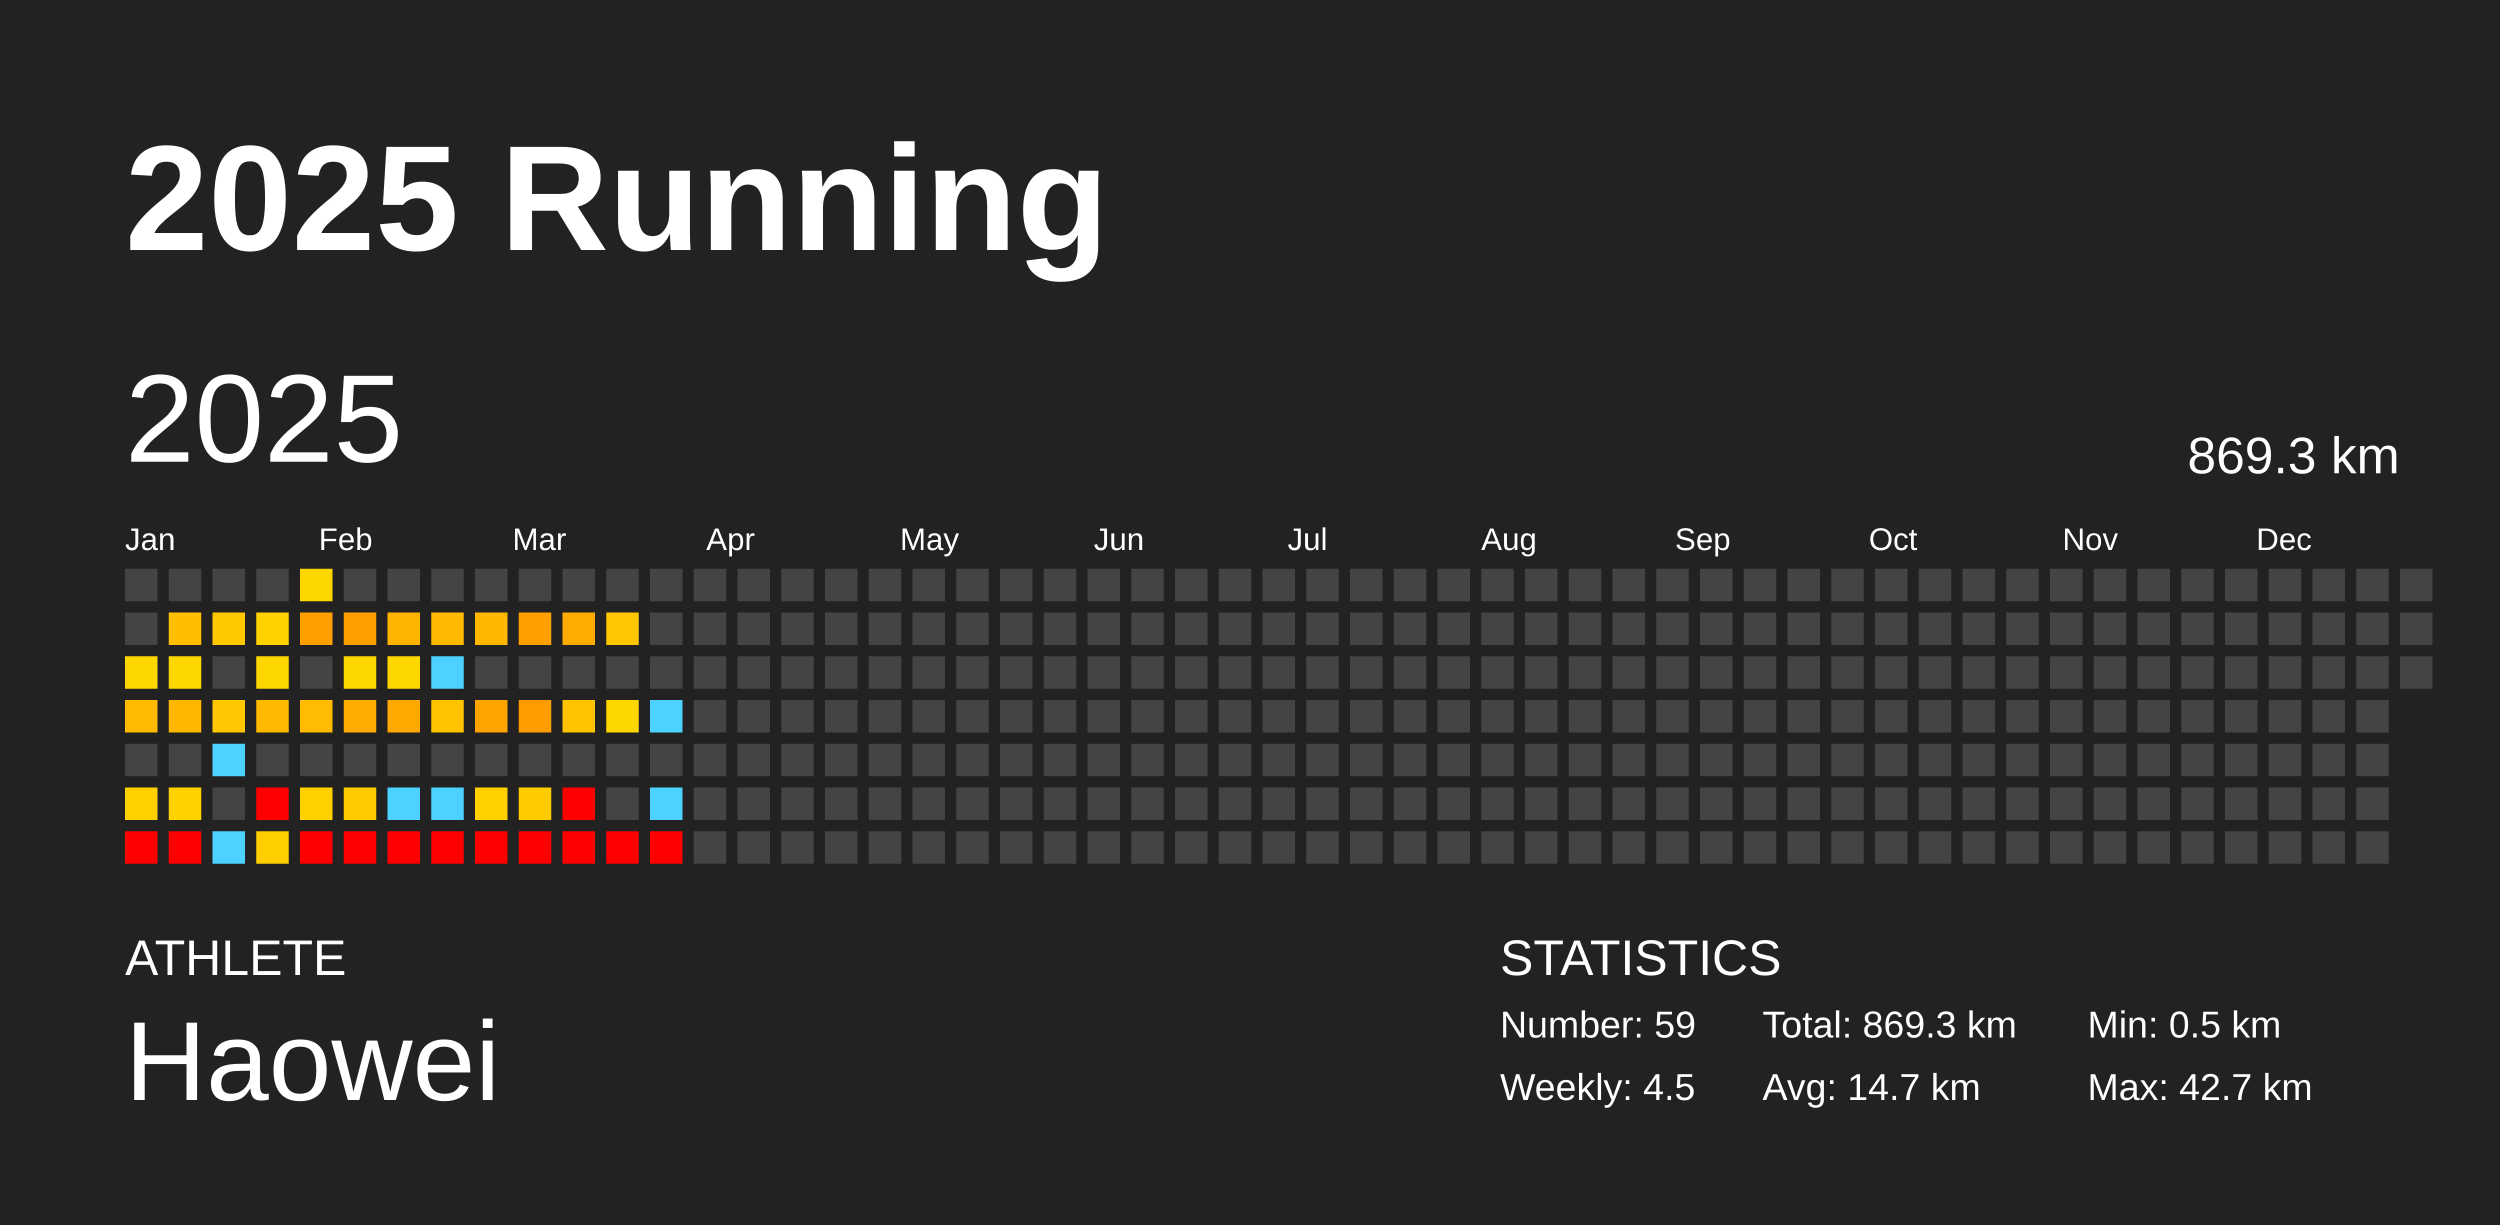
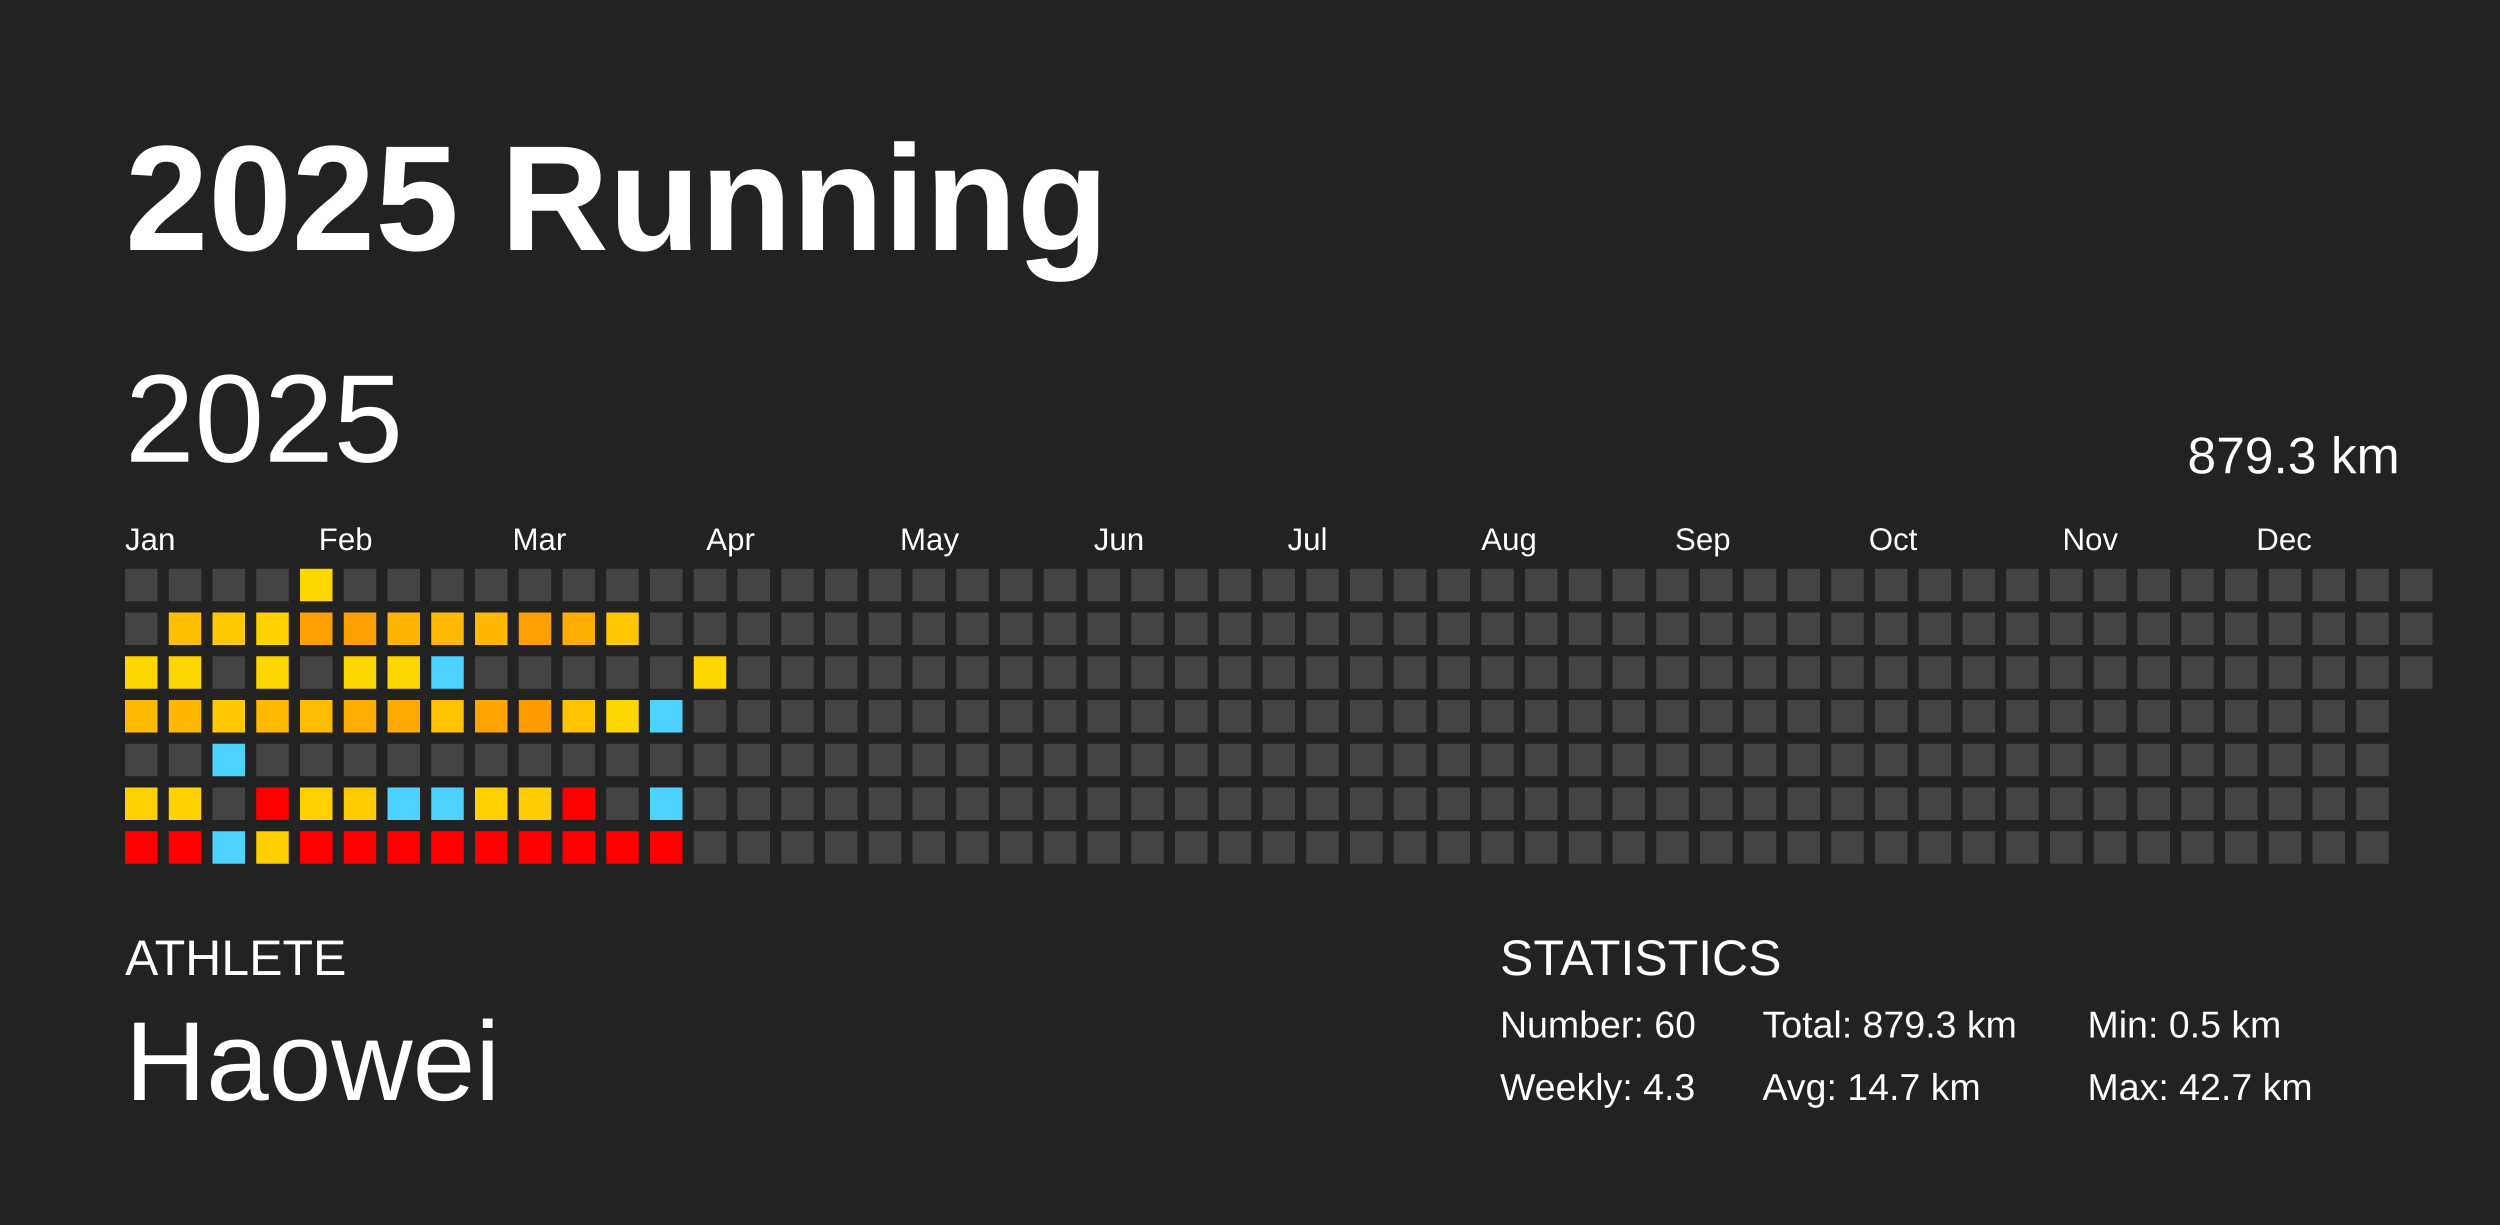
<svg xmlns="http://www.w3.org/2000/svg" baseProfile="full" height="98mm" version="1.1" viewBox="0,0,200,98" width="200mm">
  <defs />
  <rect fill="#222222" height="98" width="200" x="0" y="0" />
  <text fill="#FFFFFF" style="font-size:12px; font-family:Arial; font-weight:bold;" x="10" y="20">2025 Running</text>
  <text fill="#FFFFFF" style="font-size:4px; font-family:Arial" x="10" y="78">ATHLETE</text>
  <text fill="#FFFFFF" style="font-size:9px; font-family:Arial" x="10" y="88">Haowei</text>
  <text fill="#FFFFFF" style="font-size:4px; font-family:Arial" x="120" y="78">STATISTICS</text>
-   <text fill="#FFFFFF" style="font-size:3px; font-family:Arial" x="120" y="83">Number: 59</text>
-   <text fill="#FFFFFF" style="font-size:3px; font-family:Arial" x="120" y="88">Weekly: 4.5</text>
-   <text fill="#FFFFFF" style="font-size:3px; font-family:Arial" x="141" y="83">Total: 869.3 km</text>
+   <text fill="#FFFFFF" style="font-size:3px; font-family:Arial" x="120" y="83">Number: 60</text>
+   <text fill="#FFFFFF" style="font-size:3px; font-family:Arial" x="120" y="88">Weekly: 4.3</text>
+   <text fill="#FFFFFF" style="font-size:3px; font-family:Arial" x="141" y="83">Total: 879.3 km</text>
  <text fill="#FFFFFF" style="font-size:3px; font-family:Arial" x="141" y="88">Avg: 14.7 km</text>
  <text fill="#FFFFFF" style="font-size:3px; font-family:Arial" x="167" y="83">Min: 0.5 km</text>
  <text fill="#FFFFFF" style="font-size:3px; font-family:Arial" x="167" y="88">Max: 42.7 km</text>
  <text dominant-baseline="hanging" fill="#FFFFFF" style="font-size:10.0px; font-family:Arial;" x="10" y="30">2025</text>
-   <text dominant-baseline="hanging" fill="#FFFFFF" style="font-size:4.125px; font-family:Arial;" x="175" y="35">869.3 km</text>
+   <text dominant-baseline="hanging" fill="#FFFFFF" style="font-size:4.125px; font-family:Arial;" x="175" y="35">879.3 km</text>
  <text fill="#FFFFFF" style="font-size:2.5px; font-family:Arial" x="10.0" y="44">Jan</text>
  <text fill="#FFFFFF" style="font-size:2.5px; font-family:Arial" x="25.5" y="44">Feb</text>
  <text fill="#FFFFFF" style="font-size:2.5px; font-family:Arial" x="41.0" y="44">Mar</text>
  <text fill="#FFFFFF" style="font-size:2.5px; font-family:Arial" x="56.5" y="44">Apr</text>
  <text fill="#FFFFFF" style="font-size:2.5px; font-family:Arial" x="72.0" y="44">May</text>
  <text fill="#FFFFFF" style="font-size:2.5px; font-family:Arial" x="87.5" y="44">Jun</text>
  <text fill="#FFFFFF" style="font-size:2.5px; font-family:Arial" x="103.0" y="44">Jul</text>
  <text fill="#FFFFFF" style="font-size:2.5px; font-family:Arial" x="118.5" y="44">Aug</text>
  <text fill="#FFFFFF" style="font-size:2.5px; font-family:Arial" x="134.0" y="44">Sep</text>
  <text fill="#FFFFFF" style="font-size:2.5px; font-family:Arial" x="149.5" y="44">Oct</text>
  <text fill="#FFFFFF" style="font-size:2.5px; font-family:Arial" x="165.0" y="44">Nov</text>
  <text fill="#FFFFFF" style="font-size:2.5px; font-family:Arial" x="180.5" y="44">Dec</text>
  <rect fill="#444444" height="2.6" width="2.6" x="10.0" y="45.5" />
  <rect fill="#444444" height="2.6" width="2.6" x="10.0" y="49.0" />
  <rect fill="#ffd700" height="2.6" width="2.6" x="10.0" y="52.5" />
  <rect fill="#ffbb00" height="2.6" width="2.6" x="10.0" y="56.0" />
  <rect fill="#444444" height="2.6" width="2.6" x="10.0" y="59.5" />
  <rect fill="#ffd100" height="2.6" width="2.6" x="10.0" y="63.0" />
  <rect fill="red" height="2.6" width="2.6" x="10.0" y="66.5" />
  <rect fill="#444444" height="2.6" width="2.6" x="13.5" y="45.5" />
  <rect fill="#ffbf00" height="2.6" width="2.6" x="13.5" y="49.0" />
  <rect fill="#ffd700" height="2.6" width="2.6" x="13.5" y="52.5" />
  <rect fill="#ffb700" height="2.6" width="2.6" x="13.5" y="56.0" />
  <rect fill="#444444" height="2.6" width="2.6" x="13.5" y="59.5" />
  <rect fill="#ffd200" height="2.6" width="2.6" x="13.5" y="63.0" />
  <rect fill="red" height="2.6" width="2.6" x="13.5" y="66.5" />
  <rect fill="#444444" height="2.6" width="2.6" x="17.0" y="45.5" />
  <rect fill="#ffc900" height="2.6" width="2.6" x="17.0" y="49.0" />
  <rect fill="#444444" height="2.6" width="2.6" x="17.0" y="52.5" />
  <rect fill="#ffc800" height="2.6" width="2.6" x="17.0" y="56.0" />
  <rect fill="#4dd2ff" height="2.6" width="2.6" x="17.0" y="59.5" />
  <rect fill="#444444" height="2.6" width="2.6" x="17.0" y="63.0" />
  <rect fill="#4dd2ff" height="2.6" width="2.6" x="17.0" y="66.5" />
  <rect fill="#444444" height="2.6" width="2.6" x="20.5" y="45.5" />
  <rect fill="#ffd200" height="2.6" width="2.6" x="20.5" y="49.0" />
  <rect fill="#ffd700" height="2.6" width="2.6" x="20.5" y="52.5" />
  <rect fill="#ffba00" height="2.6" width="2.6" x="20.5" y="56.0" />
  <rect fill="#444444" height="2.6" width="2.6" x="20.5" y="59.5" />
  <rect fill="red" height="2.6" width="2.6" x="20.5" y="63.0" />
  <rect fill="#ffcf00" height="2.6" width="2.6" x="20.5" y="66.5" />
  <rect fill="#ffd700" height="2.6" width="2.6" x="24.0" y="45.5" />
  <rect fill="#ff9f00" height="2.6" width="2.6" x="24.0" y="49.0" />
  <rect fill="#444444" height="2.6" width="2.6" x="24.0" y="52.5" />
  <rect fill="#ffbc00" height="2.6" width="2.6" x="24.0" y="56.0" />
  <rect fill="#444444" height="2.6" width="2.6" x="24.0" y="59.5" />
  <rect fill="#ffd100" height="2.6" width="2.6" x="24.0" y="63.0" />
  <rect fill="red" height="2.6" width="2.6" x="24.0" y="66.5" />
  <rect fill="#444444" height="2.6" width="2.6" x="27.5" y="45.5" />
  <rect fill="#ff9e00" height="2.6" width="2.6" x="27.5" y="49.0" />
  <rect fill="#ffd700" height="2.6" width="2.6" x="27.5" y="52.5" />
  <rect fill="#ffad00" height="2.6" width="2.6" x="27.5" y="56.0" />
  <rect fill="#444444" height="2.6" width="2.6" x="27.5" y="59.5" />
  <rect fill="#ffca00" height="2.6" width="2.6" x="27.5" y="63.0" />
  <rect fill="red" height="2.6" width="2.6" x="27.5" y="66.5" />
  <rect fill="#444444" height="2.6" width="2.6" x="31.0" y="45.5" />
  <rect fill="#ffb500" height="2.6" width="2.6" x="31.0" y="49.0" />
  <rect fill="#ffd700" height="2.6" width="2.6" x="31.0" y="52.5" />
  <rect fill="#ffa800" height="2.6" width="2.6" x="31.0" y="56.0" />
  <rect fill="#444444" height="2.6" width="2.6" x="31.0" y="59.5" />
  <rect fill="#4dd2ff" height="2.6" width="2.6" x="31.0" y="63.0" />
  <rect fill="red" height="2.6" width="2.6" x="31.0" y="66.5" />
  <rect fill="#444444" height="2.6" width="2.6" x="34.5" y="45.5" />
  <rect fill="#ffba00" height="2.6" width="2.6" x="34.5" y="49.0" />
  <rect fill="#4dd2ff" height="2.6" width="2.6" x="34.5" y="52.5" />
  <rect fill="#ffc300" height="2.6" width="2.6" x="34.5" y="56.0" />
  <rect fill="#444444" height="2.6" width="2.6" x="34.5" y="59.5" />
  <rect fill="#4dd2ff" height="2.6" width="2.6" x="34.5" y="63.0" />
  <rect fill="red" height="2.6" width="2.6" x="34.5" y="66.5" />
  <rect fill="#444444" height="2.6" width="2.6" x="38.0" y="45.5" />
  <rect fill="#ffb700" height="2.6" width="2.6" x="38.0" y="49.0" />
  <rect fill="#444444" height="2.6" width="2.6" x="38.0" y="52.5" />
  <rect fill="#ffa400" height="2.6" width="2.6" x="38.0" y="56.0" />
  <rect fill="#444444" height="2.6" width="2.6" x="38.0" y="59.5" />
  <rect fill="#ffd100" height="2.6" width="2.6" x="38.0" y="63.0" />
  <rect fill="red" height="2.6" width="2.6" x="38.0" y="66.5" />
  <rect fill="#444444" height="2.6" width="2.6" x="41.5" y="45.5" />
  <rect fill="#ffa000" height="2.6" width="2.6" x="41.5" y="49.0" />
  <rect fill="#444444" height="2.6" width="2.6" x="41.5" y="52.5" />
  <rect fill="#ff9c00" height="2.6" width="2.6" x="41.5" y="56.0" />
  <rect fill="#444444" height="2.6" width="2.6" x="41.5" y="59.5" />
  <rect fill="#ffcc00" height="2.6" width="2.6" x="41.5" y="63.0" />
  <rect fill="red" height="2.6" width="2.6" x="41.5" y="66.5" />
  <rect fill="#444444" height="2.6" width="2.6" x="45.0" y="45.5" />
  <rect fill="#ffab00" height="2.6" width="2.6" x="45.0" y="49.0" />
  <rect fill="#444444" height="2.6" width="2.6" x="45.0" y="52.5" />
  <rect fill="#ffc300" height="2.6" width="2.6" x="45.0" y="56.0" />
  <rect fill="#444444" height="2.6" width="2.6" x="45.0" y="59.5" />
  <rect fill="red" height="2.6" width="2.6" x="45.0" y="63.0" />
  <rect fill="red" height="2.6" width="2.6" x="45.0" y="66.5" />
  <rect fill="#444444" height="2.6" width="2.6" x="48.5" y="45.5" />
  <rect fill="#ffc700" height="2.6" width="2.6" x="48.5" y="49.0" />
  <rect fill="#444444" height="2.6" width="2.6" x="48.5" y="52.5" />
  <rect fill="#ffd700" height="2.6" width="2.6" x="48.5" y="56.0" />
  <rect fill="#444444" height="2.6" width="2.6" x="48.5" y="59.5" />
  <rect fill="#444444" height="2.6" width="2.6" x="48.5" y="63.0" />
  <rect fill="red" height="2.6" width="2.6" x="48.5" y="66.5" />
  <rect fill="#444444" height="2.6" width="2.6" x="52.0" y="45.5" />
  <rect fill="#444444" height="2.6" width="2.6" x="52.0" y="49.0" />
  <rect fill="#444444" height="2.6" width="2.6" x="52.0" y="52.5" />
  <rect fill="#4dd2ff" height="2.6" width="2.6" x="52.0" y="56.0" />
  <rect fill="#444444" height="2.6" width="2.6" x="52.0" y="59.5" />
  <rect fill="#4dd2ff" height="2.6" width="2.6" x="52.0" y="63.0" />
  <rect fill="red" height="2.6" width="2.6" x="52.0" y="66.5" />
  <rect fill="#444444" height="2.6" width="2.6" x="55.5" y="45.5" />
  <rect fill="#444444" height="2.6" width="2.6" x="55.5" y="49.0" />
-   <rect fill="#444444" height="2.6" width="2.6" x="55.5" y="52.5" />
+   <rect fill="#ffd700" height="2.6" width="2.6" x="55.5" y="52.5" />
  <rect fill="#444444" height="2.6" width="2.6" x="55.5" y="56.0" />
  <rect fill="#444444" height="2.6" width="2.6" x="55.5" y="59.5" />
  <rect fill="#444444" height="2.6" width="2.6" x="55.5" y="63.0" />
  <rect fill="#444444" height="2.6" width="2.6" x="55.5" y="66.5" />
  <rect fill="#444444" height="2.6" width="2.6" x="59.0" y="45.5" />
  <rect fill="#444444" height="2.6" width="2.6" x="59.0" y="49.0" />
  <rect fill="#444444" height="2.6" width="2.6" x="59.0" y="52.5" />
  <rect fill="#444444" height="2.6" width="2.6" x="59.0" y="56.0" />
  <rect fill="#444444" height="2.6" width="2.6" x="59.0" y="59.5" />
  <rect fill="#444444" height="2.6" width="2.6" x="59.0" y="63.0" />
  <rect fill="#444444" height="2.6" width="2.6" x="59.0" y="66.5" />
  <rect fill="#444444" height="2.6" width="2.6" x="62.5" y="45.5" />
  <rect fill="#444444" height="2.6" width="2.6" x="62.5" y="49.0" />
  <rect fill="#444444" height="2.6" width="2.6" x="62.5" y="52.5" />
  <rect fill="#444444" height="2.6" width="2.6" x="62.5" y="56.0" />
  <rect fill="#444444" height="2.6" width="2.6" x="62.5" y="59.5" />
  <rect fill="#444444" height="2.6" width="2.6" x="62.5" y="63.0" />
  <rect fill="#444444" height="2.6" width="2.6" x="62.5" y="66.5" />
  <rect fill="#444444" height="2.6" width="2.6" x="66.0" y="45.5" />
  <rect fill="#444444" height="2.6" width="2.6" x="66.0" y="49.0" />
  <rect fill="#444444" height="2.6" width="2.6" x="66.0" y="52.5" />
  <rect fill="#444444" height="2.6" width="2.6" x="66.0" y="56.0" />
  <rect fill="#444444" height="2.6" width="2.6" x="66.0" y="59.5" />
  <rect fill="#444444" height="2.6" width="2.6" x="66.0" y="63.0" />
  <rect fill="#444444" height="2.6" width="2.6" x="66.0" y="66.5" />
  <rect fill="#444444" height="2.6" width="2.6" x="69.5" y="45.5" />
  <rect fill="#444444" height="2.6" width="2.6" x="69.5" y="49.0" />
  <rect fill="#444444" height="2.6" width="2.6" x="69.5" y="52.5" />
  <rect fill="#444444" height="2.6" width="2.6" x="69.5" y="56.0" />
  <rect fill="#444444" height="2.6" width="2.6" x="69.5" y="59.5" />
  <rect fill="#444444" height="2.6" width="2.6" x="69.5" y="63.0" />
  <rect fill="#444444" height="2.6" width="2.6" x="69.5" y="66.5" />
  <rect fill="#444444" height="2.6" width="2.6" x="73.0" y="45.5" />
  <rect fill="#444444" height="2.6" width="2.6" x="73.0" y="49.0" />
  <rect fill="#444444" height="2.6" width="2.6" x="73.0" y="52.5" />
  <rect fill="#444444" height="2.6" width="2.6" x="73.0" y="56.0" />
  <rect fill="#444444" height="2.6" width="2.6" x="73.0" y="59.5" />
  <rect fill="#444444" height="2.6" width="2.6" x="73.0" y="63.0" />
  <rect fill="#444444" height="2.6" width="2.6" x="73.0" y="66.5" />
  <rect fill="#444444" height="2.6" width="2.6" x="76.5" y="45.5" />
  <rect fill="#444444" height="2.6" width="2.6" x="76.5" y="49.0" />
  <rect fill="#444444" height="2.6" width="2.6" x="76.5" y="52.5" />
  <rect fill="#444444" height="2.6" width="2.6" x="76.5" y="56.0" />
  <rect fill="#444444" height="2.6" width="2.6" x="76.5" y="59.5" />
  <rect fill="#444444" height="2.6" width="2.6" x="76.5" y="63.0" />
  <rect fill="#444444" height="2.6" width="2.6" x="76.5" y="66.5" />
  <rect fill="#444444" height="2.6" width="2.6" x="80.0" y="45.5" />
  <rect fill="#444444" height="2.6" width="2.6" x="80.0" y="49.0" />
  <rect fill="#444444" height="2.6" width="2.6" x="80.0" y="52.5" />
  <rect fill="#444444" height="2.6" width="2.6" x="80.0" y="56.0" />
  <rect fill="#444444" height="2.6" width="2.6" x="80.0" y="59.5" />
  <rect fill="#444444" height="2.6" width="2.6" x="80.0" y="63.0" />
  <rect fill="#444444" height="2.6" width="2.6" x="80.0" y="66.5" />
  <rect fill="#444444" height="2.6" width="2.6" x="83.5" y="45.5" />
  <rect fill="#444444" height="2.6" width="2.6" x="83.5" y="49.0" />
  <rect fill="#444444" height="2.6" width="2.6" x="83.5" y="52.5" />
  <rect fill="#444444" height="2.6" width="2.6" x="83.5" y="56.0" />
  <rect fill="#444444" height="2.6" width="2.6" x="83.5" y="59.5" />
  <rect fill="#444444" height="2.6" width="2.6" x="83.5" y="63.0" />
  <rect fill="#444444" height="2.6" width="2.6" x="83.5" y="66.5" />
  <rect fill="#444444" height="2.6" width="2.6" x="87.0" y="45.5" />
  <rect fill="#444444" height="2.6" width="2.6" x="87.0" y="49.0" />
  <rect fill="#444444" height="2.6" width="2.6" x="87.0" y="52.5" />
  <rect fill="#444444" height="2.6" width="2.6" x="87.0" y="56.0" />
  <rect fill="#444444" height="2.6" width="2.6" x="87.0" y="59.5" />
  <rect fill="#444444" height="2.6" width="2.6" x="87.0" y="63.0" />
  <rect fill="#444444" height="2.6" width="2.6" x="87.0" y="66.5" />
  <rect fill="#444444" height="2.6" width="2.6" x="90.5" y="45.5" />
  <rect fill="#444444" height="2.6" width="2.6" x="90.5" y="49.0" />
  <rect fill="#444444" height="2.6" width="2.6" x="90.5" y="52.5" />
  <rect fill="#444444" height="2.6" width="2.6" x="90.5" y="56.0" />
  <rect fill="#444444" height="2.6" width="2.6" x="90.5" y="59.5" />
  <rect fill="#444444" height="2.6" width="2.6" x="90.5" y="63.0" />
  <rect fill="#444444" height="2.6" width="2.6" x="90.5" y="66.5" />
  <rect fill="#444444" height="2.6" width="2.6" x="94.0" y="45.5" />
  <rect fill="#444444" height="2.6" width="2.6" x="94.0" y="49.0" />
  <rect fill="#444444" height="2.6" width="2.6" x="94.0" y="52.5" />
  <rect fill="#444444" height="2.6" width="2.6" x="94.0" y="56.0" />
  <rect fill="#444444" height="2.6" width="2.6" x="94.0" y="59.5" />
  <rect fill="#444444" height="2.6" width="2.6" x="94.0" y="63.0" />
  <rect fill="#444444" height="2.6" width="2.6" x="94.0" y="66.5" />
  <rect fill="#444444" height="2.6" width="2.6" x="97.5" y="45.5" />
  <rect fill="#444444" height="2.6" width="2.6" x="97.5" y="49.0" />
  <rect fill="#444444" height="2.6" width="2.6" x="97.5" y="52.5" />
  <rect fill="#444444" height="2.6" width="2.6" x="97.5" y="56.0" />
  <rect fill="#444444" height="2.6" width="2.6" x="97.5" y="59.5" />
  <rect fill="#444444" height="2.6" width="2.6" x="97.5" y="63.0" />
  <rect fill="#444444" height="2.6" width="2.6" x="97.5" y="66.5" />
  <rect fill="#444444" height="2.6" width="2.6" x="101.0" y="45.5" />
  <rect fill="#444444" height="2.6" width="2.6" x="101.0" y="49.0" />
  <rect fill="#444444" height="2.6" width="2.6" x="101.0" y="52.5" />
  <rect fill="#444444" height="2.6" width="2.6" x="101.0" y="56.0" />
  <rect fill="#444444" height="2.6" width="2.6" x="101.0" y="59.5" />
  <rect fill="#444444" height="2.6" width="2.6" x="101.0" y="63.0" />
  <rect fill="#444444" height="2.6" width="2.6" x="101.0" y="66.5" />
  <rect fill="#444444" height="2.6" width="2.6" x="104.5" y="45.5" />
  <rect fill="#444444" height="2.6" width="2.6" x="104.5" y="49.0" />
  <rect fill="#444444" height="2.6" width="2.6" x="104.5" y="52.5" />
  <rect fill="#444444" height="2.6" width="2.6" x="104.5" y="56.0" />
  <rect fill="#444444" height="2.6" width="2.6" x="104.5" y="59.5" />
  <rect fill="#444444" height="2.6" width="2.6" x="104.5" y="63.0" />
  <rect fill="#444444" height="2.6" width="2.6" x="104.5" y="66.5" />
  <rect fill="#444444" height="2.6" width="2.6" x="108.0" y="45.5" />
  <rect fill="#444444" height="2.6" width="2.6" x="108.0" y="49.0" />
  <rect fill="#444444" height="2.6" width="2.6" x="108.0" y="52.5" />
  <rect fill="#444444" height="2.6" width="2.6" x="108.0" y="56.0" />
  <rect fill="#444444" height="2.6" width="2.6" x="108.0" y="59.5" />
  <rect fill="#444444" height="2.6" width="2.6" x="108.0" y="63.0" />
  <rect fill="#444444" height="2.6" width="2.6" x="108.0" y="66.5" />
  <rect fill="#444444" height="2.6" width="2.6" x="111.5" y="45.5" />
  <rect fill="#444444" height="2.6" width="2.6" x="111.5" y="49.0" />
  <rect fill="#444444" height="2.6" width="2.6" x="111.5" y="52.5" />
  <rect fill="#444444" height="2.6" width="2.6" x="111.5" y="56.0" />
  <rect fill="#444444" height="2.6" width="2.6" x="111.5" y="59.5" />
  <rect fill="#444444" height="2.6" width="2.6" x="111.5" y="63.0" />
  <rect fill="#444444" height="2.6" width="2.6" x="111.5" y="66.5" />
  <rect fill="#444444" height="2.6" width="2.6" x="115.0" y="45.5" />
  <rect fill="#444444" height="2.6" width="2.6" x="115.0" y="49.0" />
  <rect fill="#444444" height="2.6" width="2.6" x="115.0" y="52.5" />
  <rect fill="#444444" height="2.6" width="2.6" x="115.0" y="56.0" />
  <rect fill="#444444" height="2.6" width="2.6" x="115.0" y="59.5" />
  <rect fill="#444444" height="2.6" width="2.6" x="115.0" y="63.0" />
  <rect fill="#444444" height="2.6" width="2.6" x="115.0" y="66.5" />
  <rect fill="#444444" height="2.6" width="2.6" x="118.5" y="45.5" />
  <rect fill="#444444" height="2.6" width="2.6" x="118.5" y="49.0" />
  <rect fill="#444444" height="2.6" width="2.6" x="118.5" y="52.5" />
  <rect fill="#444444" height="2.6" width="2.6" x="118.5" y="56.0" />
  <rect fill="#444444" height="2.6" width="2.6" x="118.5" y="59.5" />
  <rect fill="#444444" height="2.6" width="2.6" x="118.5" y="63.0" />
  <rect fill="#444444" height="2.6" width="2.6" x="118.5" y="66.5" />
  <rect fill="#444444" height="2.6" width="2.6" x="122.0" y="45.5" />
  <rect fill="#444444" height="2.6" width="2.6" x="122.0" y="49.0" />
  <rect fill="#444444" height="2.6" width="2.6" x="122.0" y="52.5" />
  <rect fill="#444444" height="2.6" width="2.6" x="122.0" y="56.0" />
  <rect fill="#444444" height="2.6" width="2.6" x="122.0" y="59.5" />
  <rect fill="#444444" height="2.6" width="2.6" x="122.0" y="63.0" />
  <rect fill="#444444" height="2.6" width="2.6" x="122.0" y="66.5" />
  <rect fill="#444444" height="2.6" width="2.6" x="125.5" y="45.5" />
  <rect fill="#444444" height="2.6" width="2.6" x="125.5" y="49.0" />
  <rect fill="#444444" height="2.6" width="2.6" x="125.5" y="52.5" />
  <rect fill="#444444" height="2.6" width="2.6" x="125.5" y="56.0" />
  <rect fill="#444444" height="2.6" width="2.6" x="125.5" y="59.5" />
  <rect fill="#444444" height="2.6" width="2.6" x="125.5" y="63.0" />
  <rect fill="#444444" height="2.6" width="2.6" x="125.5" y="66.5" />
  <rect fill="#444444" height="2.6" width="2.6" x="129.0" y="45.5" />
  <rect fill="#444444" height="2.6" width="2.6" x="129.0" y="49.0" />
  <rect fill="#444444" height="2.6" width="2.6" x="129.0" y="52.5" />
  <rect fill="#444444" height="2.6" width="2.6" x="129.0" y="56.0" />
  <rect fill="#444444" height="2.6" width="2.6" x="129.0" y="59.5" />
  <rect fill="#444444" height="2.6" width="2.6" x="129.0" y="63.0" />
  <rect fill="#444444" height="2.6" width="2.6" x="129.0" y="66.5" />
  <rect fill="#444444" height="2.6" width="2.6" x="132.5" y="45.5" />
  <rect fill="#444444" height="2.6" width="2.6" x="132.5" y="49.0" />
  <rect fill="#444444" height="2.6" width="2.6" x="132.5" y="52.5" />
  <rect fill="#444444" height="2.6" width="2.6" x="132.5" y="56.0" />
  <rect fill="#444444" height="2.6" width="2.6" x="132.5" y="59.5" />
  <rect fill="#444444" height="2.6" width="2.6" x="132.5" y="63.0" />
  <rect fill="#444444" height="2.6" width="2.6" x="132.5" y="66.5" />
  <rect fill="#444444" height="2.6" width="2.6" x="136.0" y="45.5" />
  <rect fill="#444444" height="2.6" width="2.6" x="136.0" y="49.0" />
  <rect fill="#444444" height="2.6" width="2.6" x="136.0" y="52.5" />
  <rect fill="#444444" height="2.6" width="2.6" x="136.0" y="56.0" />
  <rect fill="#444444" height="2.6" width="2.6" x="136.0" y="59.5" />
  <rect fill="#444444" height="2.6" width="2.6" x="136.0" y="63.0" />
  <rect fill="#444444" height="2.6" width="2.6" x="136.0" y="66.5" />
  <rect fill="#444444" height="2.6" width="2.6" x="139.5" y="45.5" />
  <rect fill="#444444" height="2.6" width="2.6" x="139.5" y="49.0" />
  <rect fill="#444444" height="2.6" width="2.6" x="139.5" y="52.5" />
  <rect fill="#444444" height="2.6" width="2.6" x="139.5" y="56.0" />
  <rect fill="#444444" height="2.6" width="2.6" x="139.5" y="59.5" />
  <rect fill="#444444" height="2.6" width="2.6" x="139.5" y="63.0" />
  <rect fill="#444444" height="2.6" width="2.6" x="139.5" y="66.5" />
  <rect fill="#444444" height="2.6" width="2.6" x="143.0" y="45.5" />
  <rect fill="#444444" height="2.6" width="2.6" x="143.0" y="49.0" />
  <rect fill="#444444" height="2.6" width="2.6" x="143.0" y="52.5" />
  <rect fill="#444444" height="2.6" width="2.6" x="143.0" y="56.0" />
  <rect fill="#444444" height="2.6" width="2.6" x="143.0" y="59.5" />
  <rect fill="#444444" height="2.6" width="2.6" x="143.0" y="63.0" />
  <rect fill="#444444" height="2.6" width="2.6" x="143.0" y="66.5" />
  <rect fill="#444444" height="2.6" width="2.6" x="146.5" y="45.5" />
  <rect fill="#444444" height="2.6" width="2.6" x="146.5" y="49.0" />
  <rect fill="#444444" height="2.6" width="2.6" x="146.5" y="52.5" />
  <rect fill="#444444" height="2.6" width="2.6" x="146.5" y="56.0" />
  <rect fill="#444444" height="2.6" width="2.6" x="146.5" y="59.5" />
  <rect fill="#444444" height="2.6" width="2.6" x="146.5" y="63.0" />
  <rect fill="#444444" height="2.6" width="2.6" x="146.5" y="66.5" />
  <rect fill="#444444" height="2.6" width="2.6" x="150.0" y="45.5" />
  <rect fill="#444444" height="2.6" width="2.6" x="150.0" y="49.0" />
  <rect fill="#444444" height="2.6" width="2.6" x="150.0" y="52.5" />
  <rect fill="#444444" height="2.6" width="2.6" x="150.0" y="56.0" />
  <rect fill="#444444" height="2.6" width="2.6" x="150.0" y="59.5" />
  <rect fill="#444444" height="2.6" width="2.6" x="150.0" y="63.0" />
  <rect fill="#444444" height="2.6" width="2.6" x="150.0" y="66.5" />
  <rect fill="#444444" height="2.6" width="2.6" x="153.5" y="45.5" />
  <rect fill="#444444" height="2.6" width="2.6" x="153.5" y="49.0" />
  <rect fill="#444444" height="2.6" width="2.6" x="153.5" y="52.5" />
  <rect fill="#444444" height="2.6" width="2.6" x="153.5" y="56.0" />
  <rect fill="#444444" height="2.6" width="2.6" x="153.5" y="59.5" />
  <rect fill="#444444" height="2.6" width="2.6" x="153.5" y="63.0" />
  <rect fill="#444444" height="2.6" width="2.6" x="153.5" y="66.5" />
  <rect fill="#444444" height="2.6" width="2.6" x="157.0" y="45.5" />
  <rect fill="#444444" height="2.6" width="2.6" x="157.0" y="49.0" />
  <rect fill="#444444" height="2.6" width="2.6" x="157.0" y="52.5" />
  <rect fill="#444444" height="2.6" width="2.6" x="157.0" y="56.0" />
  <rect fill="#444444" height="2.6" width="2.6" x="157.0" y="59.5" />
  <rect fill="#444444" height="2.6" width="2.6" x="157.0" y="63.0" />
  <rect fill="#444444" height="2.6" width="2.6" x="157.0" y="66.5" />
  <rect fill="#444444" height="2.6" width="2.6" x="160.5" y="45.5" />
  <rect fill="#444444" height="2.6" width="2.6" x="160.5" y="49.0" />
  <rect fill="#444444" height="2.6" width="2.6" x="160.5" y="52.5" />
  <rect fill="#444444" height="2.6" width="2.6" x="160.5" y="56.0" />
  <rect fill="#444444" height="2.6" width="2.6" x="160.5" y="59.5" />
  <rect fill="#444444" height="2.6" width="2.6" x="160.5" y="63.0" />
  <rect fill="#444444" height="2.6" width="2.6" x="160.5" y="66.5" />
  <rect fill="#444444" height="2.6" width="2.6" x="164.0" y="45.5" />
  <rect fill="#444444" height="2.6" width="2.6" x="164.0" y="49.0" />
  <rect fill="#444444" height="2.6" width="2.6" x="164.0" y="52.5" />
  <rect fill="#444444" height="2.6" width="2.6" x="164.0" y="56.0" />
  <rect fill="#444444" height="2.6" width="2.6" x="164.0" y="59.5" />
  <rect fill="#444444" height="2.6" width="2.6" x="164.0" y="63.0" />
  <rect fill="#444444" height="2.6" width="2.6" x="164.0" y="66.5" />
  <rect fill="#444444" height="2.6" width="2.6" x="167.5" y="45.5" />
  <rect fill="#444444" height="2.6" width="2.6" x="167.5" y="49.0" />
  <rect fill="#444444" height="2.6" width="2.6" x="167.5" y="52.5" />
  <rect fill="#444444" height="2.6" width="2.6" x="167.5" y="56.0" />
  <rect fill="#444444" height="2.6" width="2.6" x="167.5" y="59.5" />
  <rect fill="#444444" height="2.6" width="2.6" x="167.5" y="63.0" />
  <rect fill="#444444" height="2.6" width="2.6" x="167.5" y="66.5" />
  <rect fill="#444444" height="2.6" width="2.6" x="171.0" y="45.5" />
  <rect fill="#444444" height="2.6" width="2.6" x="171.0" y="49.0" />
  <rect fill="#444444" height="2.6" width="2.6" x="171.0" y="52.5" />
  <rect fill="#444444" height="2.6" width="2.6" x="171.0" y="56.0" />
  <rect fill="#444444" height="2.6" width="2.6" x="171.0" y="59.5" />
  <rect fill="#444444" height="2.6" width="2.6" x="171.0" y="63.0" />
  <rect fill="#444444" height="2.6" width="2.6" x="171.0" y="66.5" />
  <rect fill="#444444" height="2.6" width="2.6" x="174.5" y="45.5" />
  <rect fill="#444444" height="2.6" width="2.6" x="174.5" y="49.0" />
  <rect fill="#444444" height="2.6" width="2.6" x="174.5" y="52.5" />
  <rect fill="#444444" height="2.6" width="2.6" x="174.5" y="56.0" />
  <rect fill="#444444" height="2.6" width="2.6" x="174.5" y="59.5" />
  <rect fill="#444444" height="2.6" width="2.6" x="174.5" y="63.0" />
  <rect fill="#444444" height="2.6" width="2.6" x="174.5" y="66.5" />
  <rect fill="#444444" height="2.6" width="2.6" x="178.0" y="45.5" />
  <rect fill="#444444" height="2.6" width="2.6" x="178.0" y="49.0" />
  <rect fill="#444444" height="2.6" width="2.6" x="178.0" y="52.5" />
  <rect fill="#444444" height="2.6" width="2.6" x="178.0" y="56.0" />
  <rect fill="#444444" height="2.6" width="2.6" x="178.0" y="59.5" />
  <rect fill="#444444" height="2.6" width="2.6" x="178.0" y="63.0" />
  <rect fill="#444444" height="2.6" width="2.6" x="178.0" y="66.5" />
  <rect fill="#444444" height="2.6" width="2.6" x="181.5" y="45.5" />
  <rect fill="#444444" height="2.6" width="2.6" x="181.5" y="49.0" />
  <rect fill="#444444" height="2.6" width="2.6" x="181.5" y="52.5" />
  <rect fill="#444444" height="2.6" width="2.6" x="181.5" y="56.0" />
  <rect fill="#444444" height="2.6" width="2.6" x="181.5" y="59.5" />
  <rect fill="#444444" height="2.6" width="2.6" x="181.5" y="63.0" />
  <rect fill="#444444" height="2.6" width="2.6" x="181.5" y="66.5" />
  <rect fill="#444444" height="2.6" width="2.6" x="185.0" y="45.5" />
  <rect fill="#444444" height="2.6" width="2.6" x="185.0" y="49.0" />
  <rect fill="#444444" height="2.6" width="2.6" x="185.0" y="52.5" />
  <rect fill="#444444" height="2.6" width="2.6" x="185.0" y="56.0" />
  <rect fill="#444444" height="2.6" width="2.6" x="185.0" y="59.5" />
  <rect fill="#444444" height="2.6" width="2.6" x="185.0" y="63.0" />
  <rect fill="#444444" height="2.6" width="2.6" x="185.0" y="66.5" />
  <rect fill="#444444" height="2.6" width="2.6" x="188.5" y="45.5" />
  <rect fill="#444444" height="2.6" width="2.6" x="188.5" y="49.0" />
  <rect fill="#444444" height="2.6" width="2.6" x="188.5" y="52.5" />
  <rect fill="#444444" height="2.6" width="2.6" x="188.5" y="56.0" />
  <rect fill="#444444" height="2.6" width="2.6" x="188.5" y="59.5" />
  <rect fill="#444444" height="2.6" width="2.6" x="188.5" y="63.0" />
  <rect fill="#444444" height="2.6" width="2.6" x="188.5" y="66.5" />
  <rect fill="#444444" height="2.6" width="2.6" x="192.0" y="45.5" />
  <rect fill="#444444" height="2.6" width="2.6" x="192.0" y="49.0" />
  <rect fill="#444444" height="2.6" width="2.6" x="192.0" y="52.5" />
</svg>
